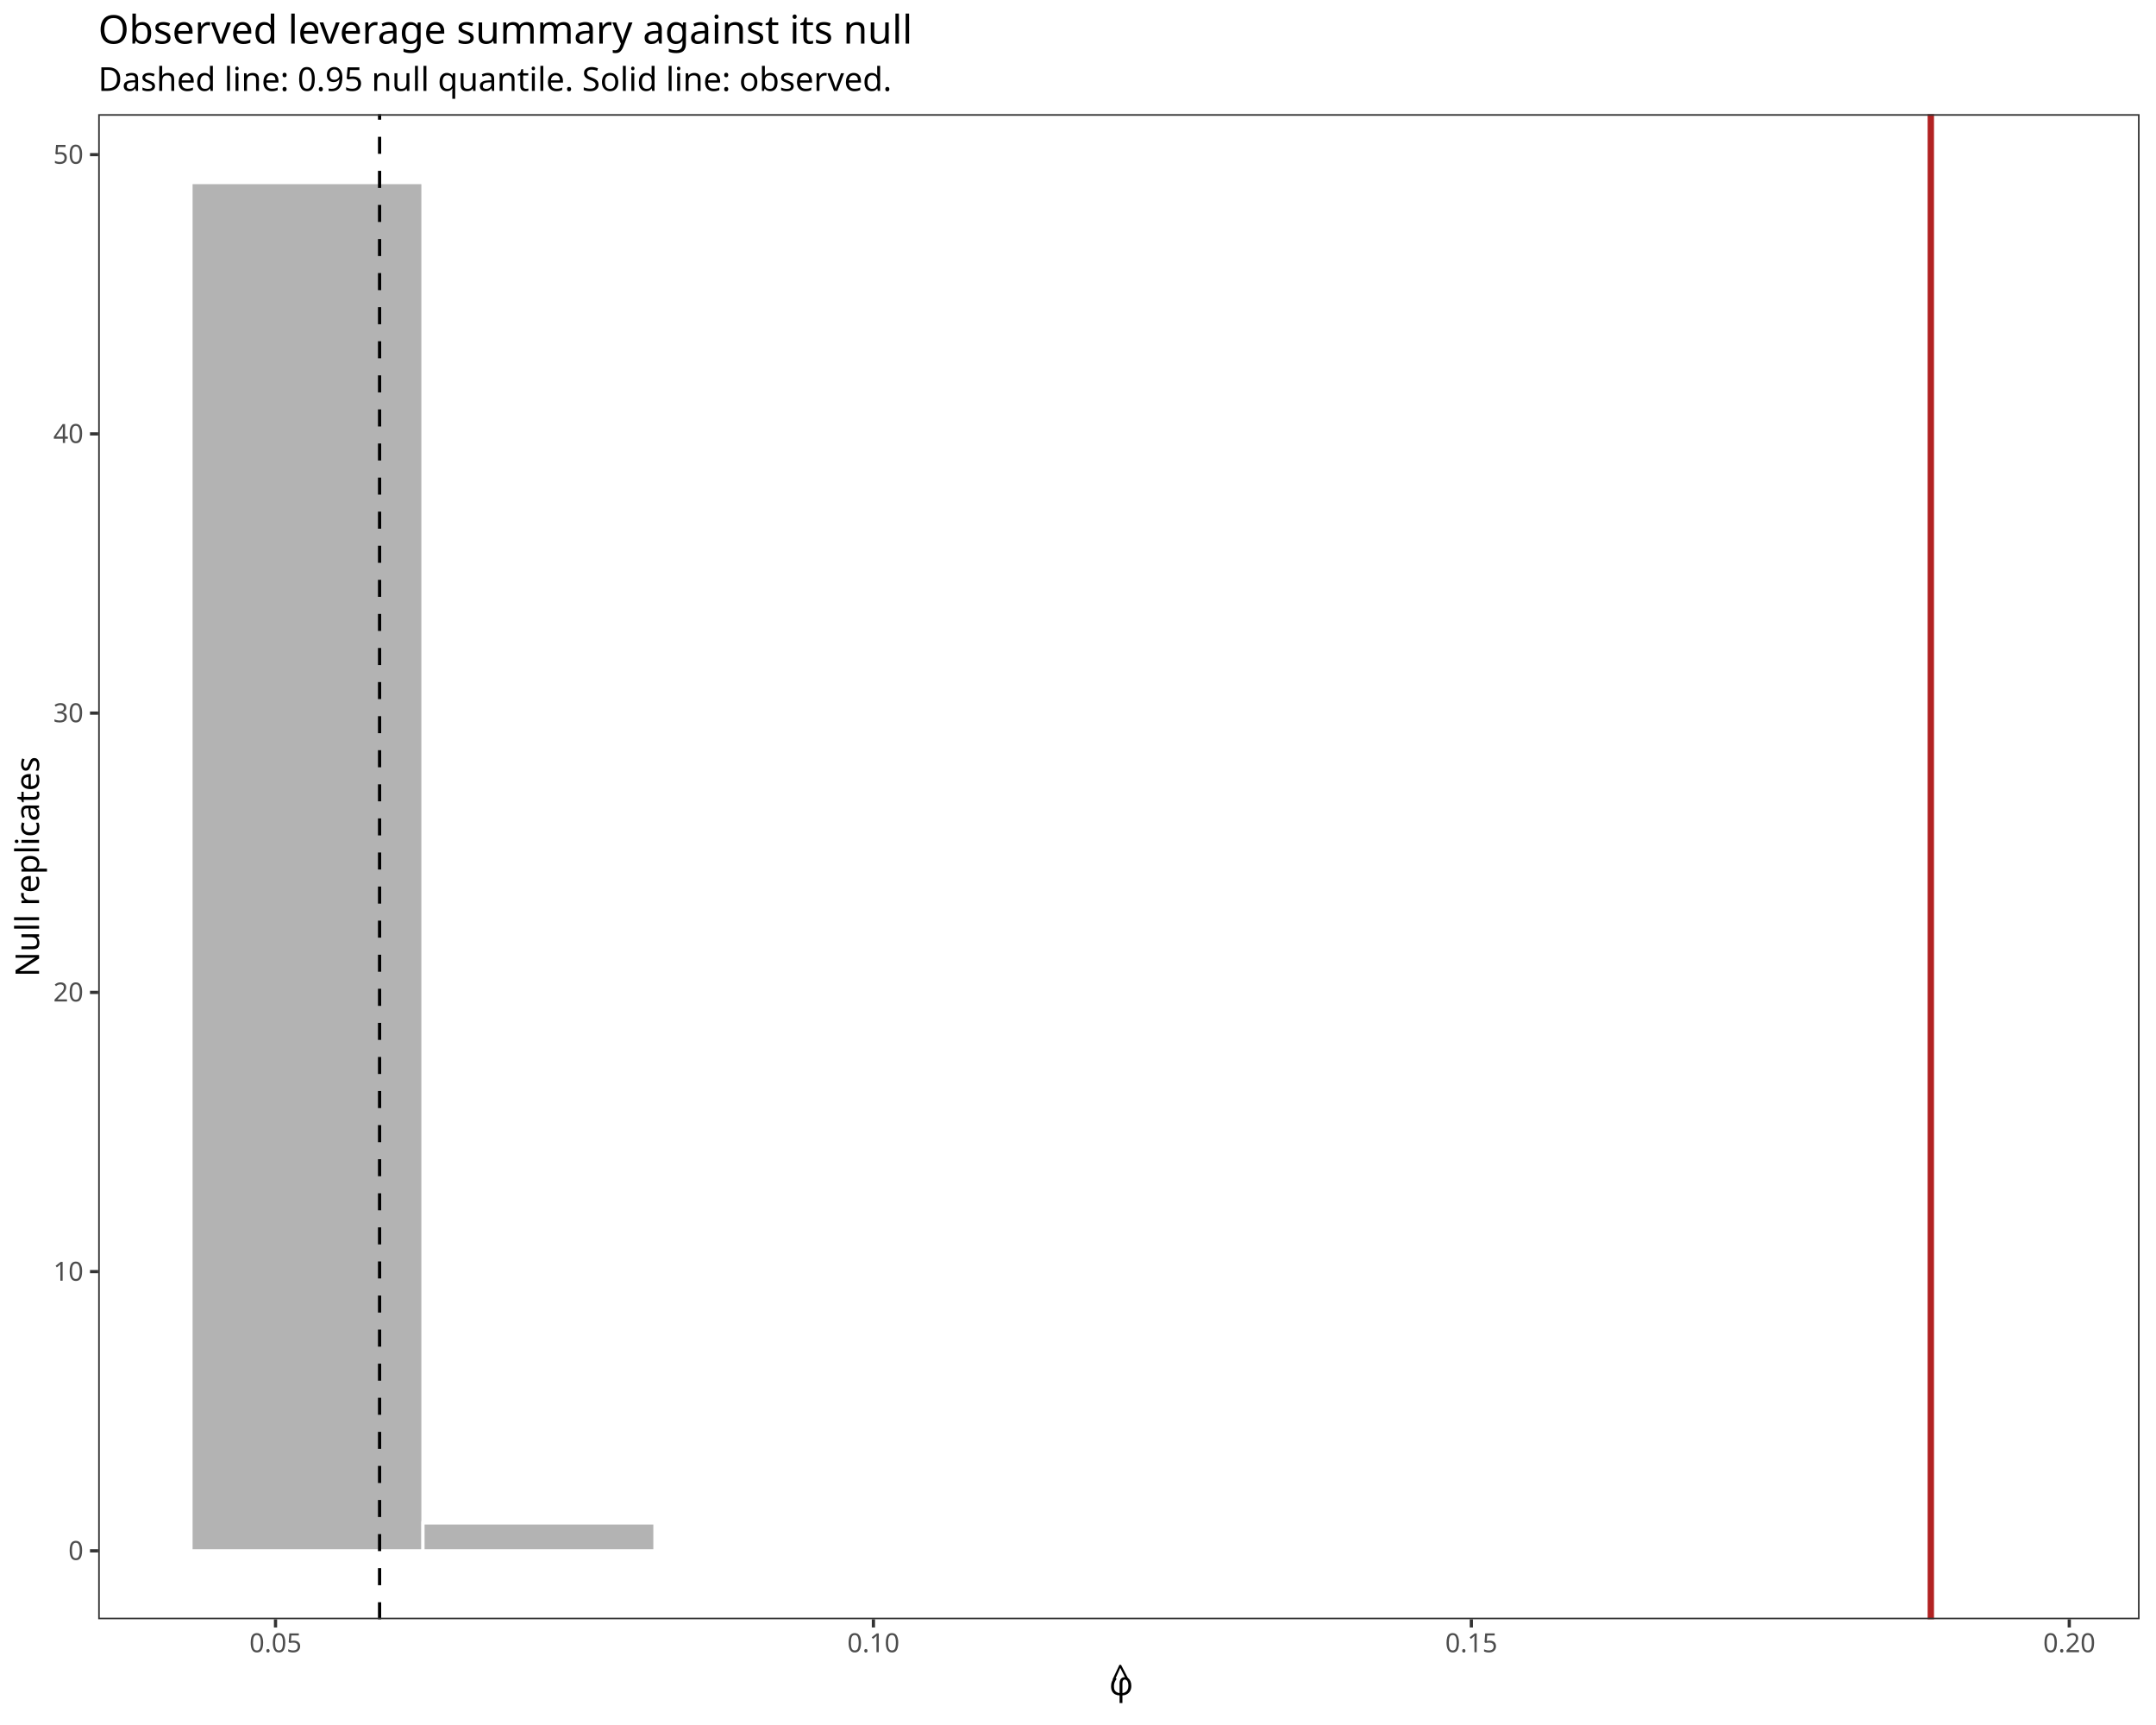
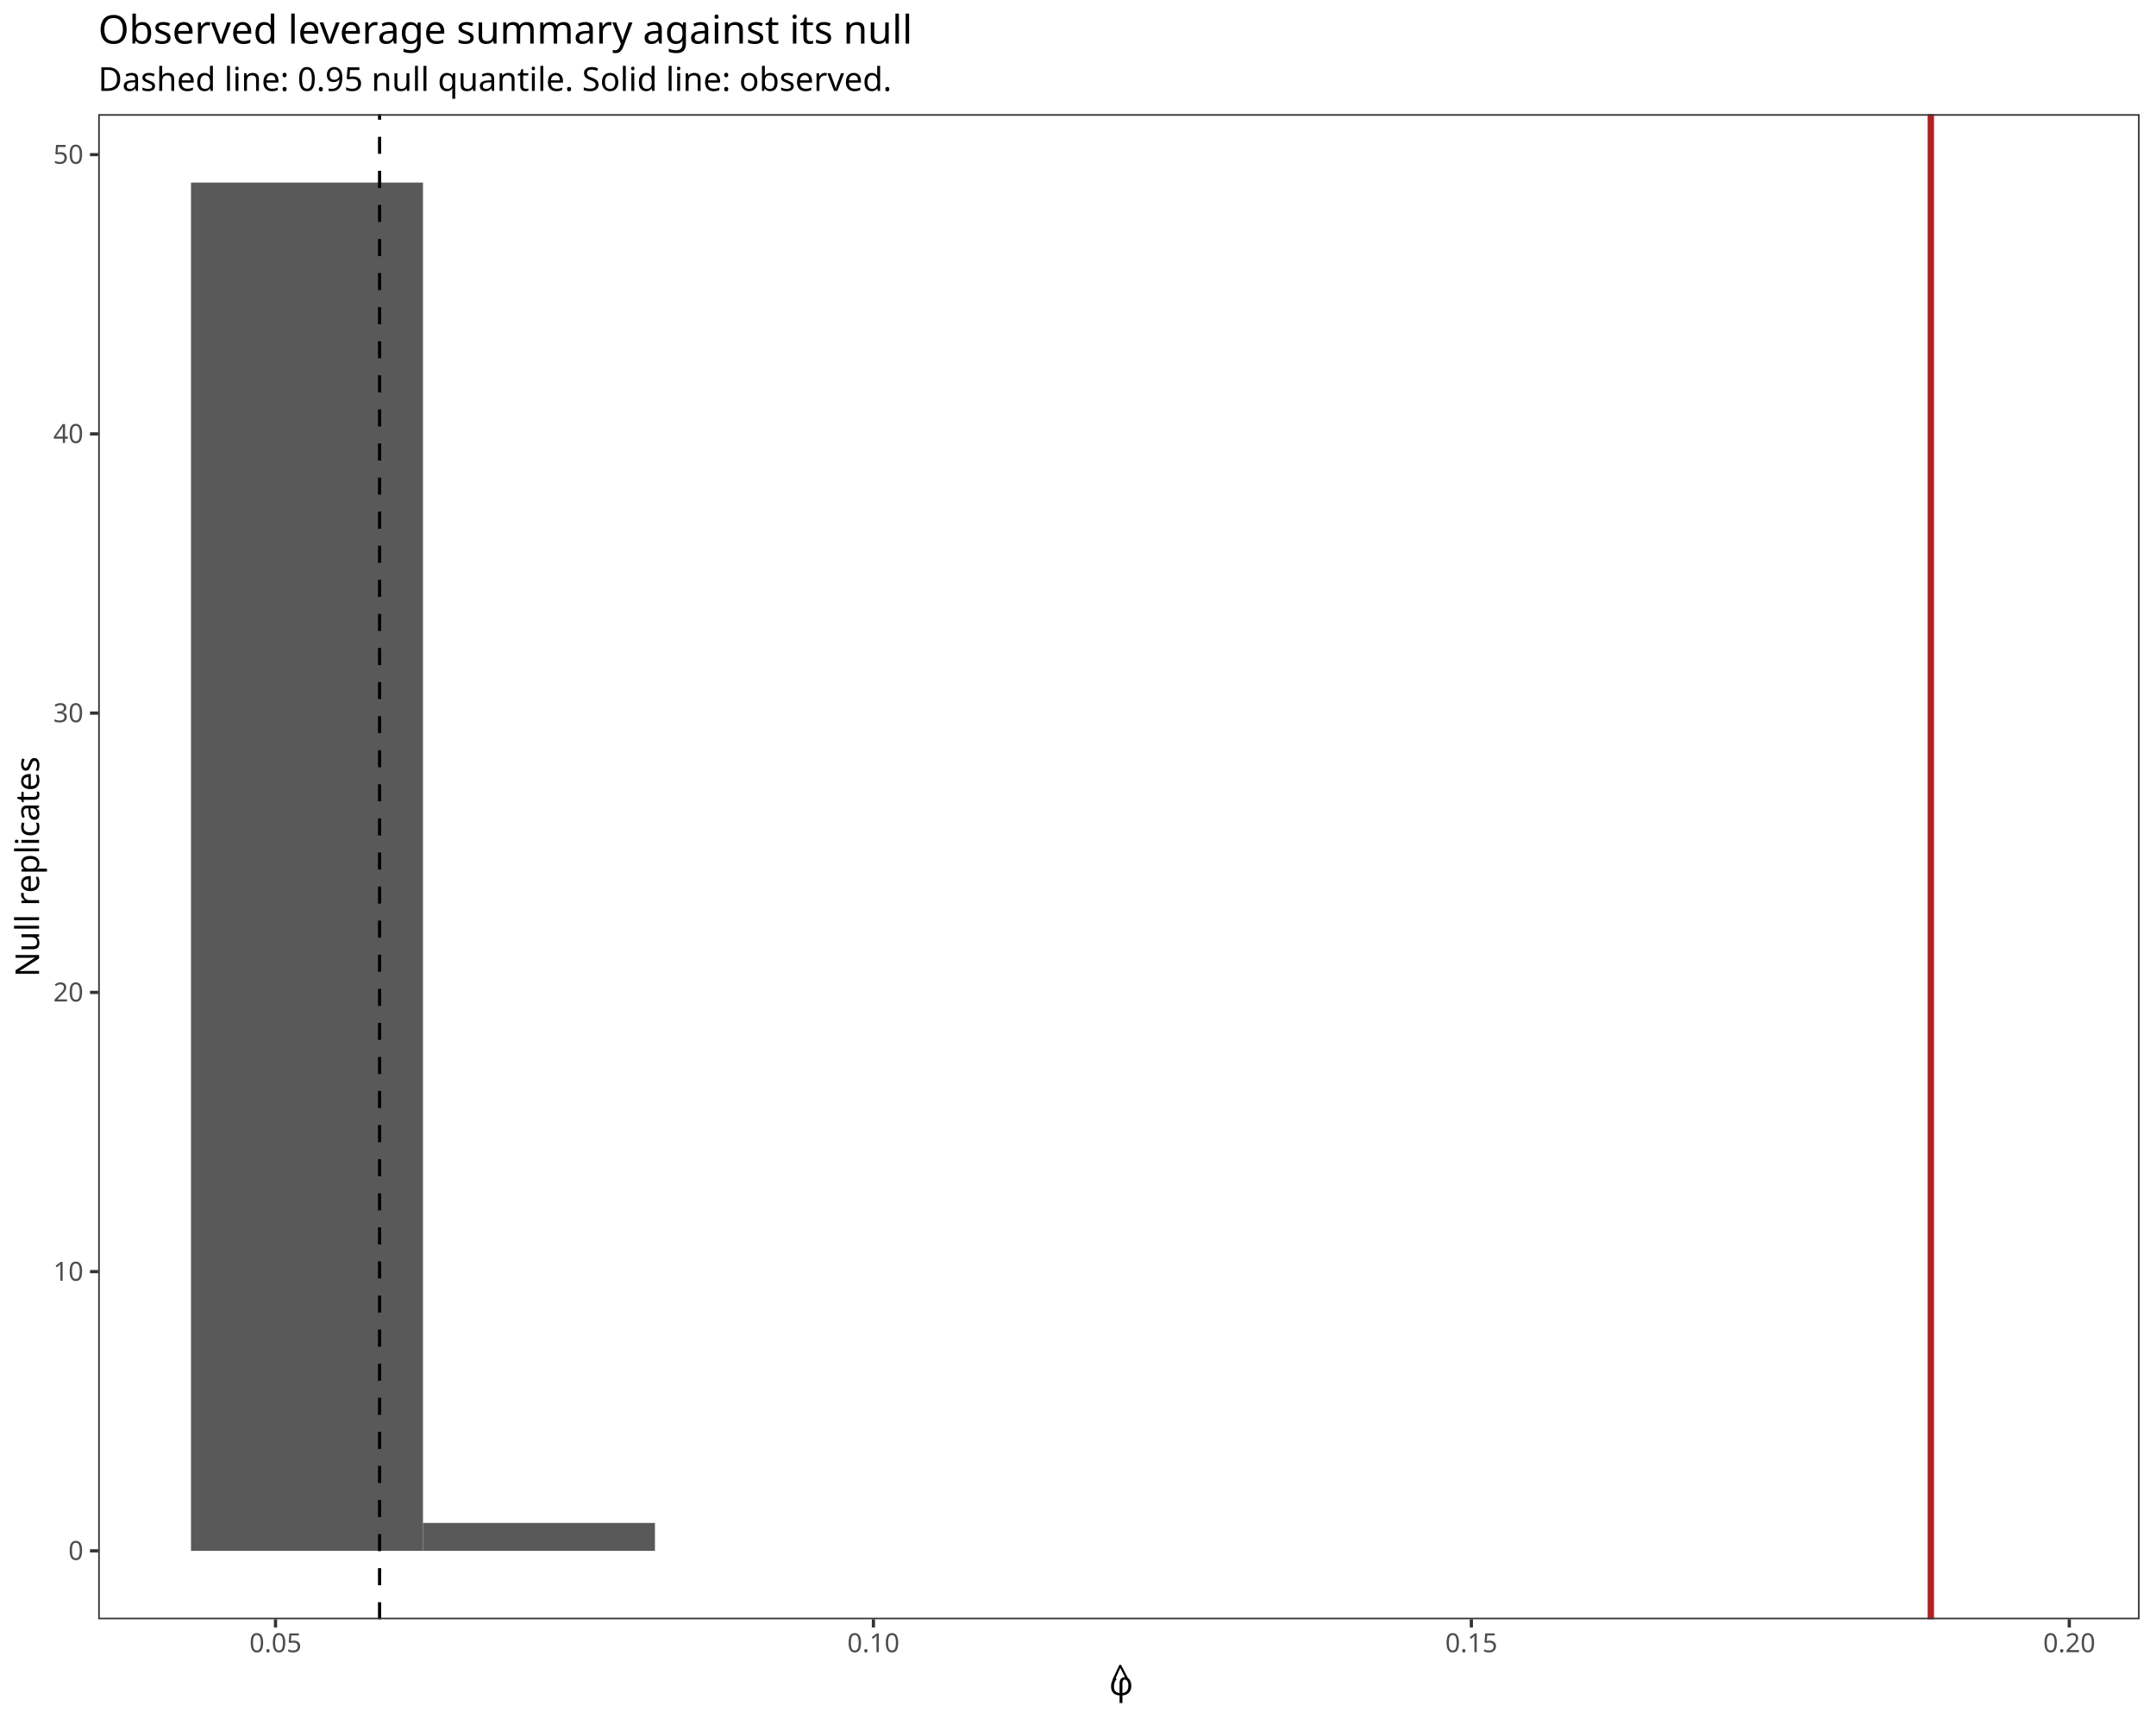
<svg xmlns="http://www.w3.org/2000/svg" class="svglite" data-engine-version="2.0" width="720.00pt" height="576.00pt" viewBox="0 0 720.00 576.00">
  <defs>
    <style type="text/css">
    .svglite line, .svglite polyline, .svglite polygon, .svglite path, .svglite rect, .svglite circle {
      fill: none;
      stroke: #000000;
      stroke-linecap: round;
      stroke-linejoin: round;
      stroke-miterlimit: 10.00;
    }
  </style>
  </defs>
  <rect width="100%" height="100%" style="stroke: none; fill: #FFFFFF;" />
  <defs>
    <clipPath id="cpMC4wMHw3MjAuMDB8MC4wMHw1NzYuMDA=">
      <rect x="0.00" y="0.00" width="720.00" height="576.00" />
    </clipPath>
  </defs>
  <g clip-path="url(#cpMC4wMHw3MjAuMDB8MC4wMHw1NzYuMDA=)">
    <rect x="0.00" y="0.00" width="720.00" height="576.00" style="stroke-width: 1.07; stroke: #FFFFFF; fill: #FFFFFF;" />
  </g>
  <defs>
    <clipPath id="cpMzIuNzl8NzE0LjUyfDM4LjEyfDU0MC43MA==">
      <rect x="32.79" y="38.12" width="681.73" height="502.58" />
    </clipPath>
  </defs>
  <g clip-path="url(#cpMzIuNzl8NzE0LjUyfDM4LjEyfDU0MC43MA==)">
    <rect x="32.79" y="38.12" width="681.73" height="502.58" style="stroke-width: 1.07; stroke: none; fill: #FFFFFF;" />
-     <rect x="63.78" y="60.96" width="77.47" height="456.89" style="stroke-width: 1.07; stroke: #FFFFFF; stroke-linecap: butt; stroke-linejoin: miter; fill: #B3B3B3;" />
-     <rect x="141.25" y="508.53" width="77.47" height="9.32" style="stroke-width: 1.07; stroke: #FFFFFF; stroke-linecap: butt; stroke-linejoin: miter; fill: #B3B3B3;" />
-     <rect x="218.72" y="517.85" width="77.47" height="0.00" style="stroke-width: 1.07; stroke: #FFFFFF; stroke-linecap: butt; stroke-linejoin: miter; fill: #B3B3B3;" />
-     <rect x="296.19" y="517.85" width="77.47" height="0.00" style="stroke-width: 1.07; stroke: #FFFFFF; stroke-linecap: butt; stroke-linejoin: miter; fill: #B3B3B3;" />
-     <rect x="373.66" y="517.85" width="77.47" height="0.00" style="stroke-width: 1.07; stroke: #FFFFFF; stroke-linecap: butt; stroke-linejoin: miter; fill: #B3B3B3;" />
-     <rect x="451.13" y="517.85" width="77.47" height="0.00" style="stroke-width: 1.07; stroke: #FFFFFF; stroke-linecap: butt; stroke-linejoin: miter; fill: #B3B3B3;" />
-     <rect x="528.60" y="517.85" width="77.47" height="0.00" style="stroke-width: 1.07; stroke: #FFFFFF; stroke-linecap: butt; stroke-linejoin: miter; fill: #B3B3B3;" />
-     <rect x="606.06" y="517.85" width="77.47" height="0.00" style="stroke-width: 1.07; stroke: #FFFFFF; stroke-linecap: butt; stroke-linejoin: miter; fill: #B3B3B3;" />
+     <rect x="63.78" y="60.96" width="77.47" height="456.89" style="stroke-width: 1.07; stroke: none; stroke-linecap: butt; stroke-linejoin: miter; fill: #595959;" />
+     <rect x="141.25" y="508.53" width="77.47" height="9.32" style="stroke-width: 1.07; stroke: none; stroke-linecap: butt; stroke-linejoin: miter; fill: #595959;" />
+     <rect x="218.72" y="517.85" width="77.47" height="0.00" style="stroke-width: 1.07; stroke: none; stroke-linecap: butt; stroke-linejoin: miter; fill: #595959;" />
+     <rect x="296.19" y="517.85" width="77.47" height="0.00" style="stroke-width: 1.07; stroke: none; stroke-linecap: butt; stroke-linejoin: miter; fill: #595959;" />
+     <rect x="373.66" y="517.85" width="77.47" height="0.00" style="stroke-width: 1.07; stroke: none; stroke-linecap: butt; stroke-linejoin: miter; fill: #595959;" />
+     <rect x="451.13" y="517.85" width="77.47" height="0.00" style="stroke-width: 1.07; stroke: none; stroke-linecap: butt; stroke-linejoin: miter; fill: #595959;" />
+     <rect x="528.60" y="517.85" width="77.47" height="0.00" style="stroke-width: 1.07; stroke: none; stroke-linecap: butt; stroke-linejoin: miter; fill: #595959;" />
+     <rect x="606.06" y="517.85" width="77.47" height="0.00" style="stroke-width: 1.07; stroke: none; stroke-linecap: butt; stroke-linejoin: miter; fill: #595959;" />
    <line x1="126.76" y1="540.70" x2="126.76" y2="38.12" style="stroke-width: 1.07; stroke-dasharray: 5.69,5.69; stroke-linecap: butt;" />
    <line x1="644.80" y1="540.70" x2="644.80" y2="38.12" style="stroke-width: 2.13; stroke: #B22222; stroke-linecap: butt;" />
    <rect x="32.79" y="38.12" width="681.73" height="502.58" style="stroke-width: 1.07; stroke: #333333;" />
  </g>
  <g clip-path="url(#cpMC4wMHw3MjAuMDB8MC4wMHw1NzYuMDA=)">
    <text x="27.86" y="520.88" text-anchor="end" style="font-size: 8.80px; fill: #4D4D4D; font-family: sans;" textLength="4.89px" lengthAdjust="spacingAndGlyphs">0</text>
    <text x="27.86" y="427.64" text-anchor="end" style="font-size: 8.80px; fill: #4D4D4D; font-family: sans;" textLength="9.79px" lengthAdjust="spacingAndGlyphs">10</text>
    <text x="27.86" y="334.40" text-anchor="end" style="font-size: 8.80px; fill: #4D4D4D; font-family: sans;" textLength="9.79px" lengthAdjust="spacingAndGlyphs">20</text>
    <text x="27.86" y="241.15" text-anchor="end" style="font-size: 8.80px; fill: #4D4D4D; font-family: sans;" textLength="9.79px" lengthAdjust="spacingAndGlyphs">30</text>
    <text x="27.86" y="147.91" text-anchor="end" style="font-size: 8.80px; fill: #4D4D4D; font-family: sans;" textLength="9.79px" lengthAdjust="spacingAndGlyphs">40</text>
    <text x="27.86" y="54.67" text-anchor="end" style="font-size: 8.80px; fill: #4D4D4D; font-family: sans;" textLength="9.79px" lengthAdjust="spacingAndGlyphs">50</text>
    <polyline points="30.05,517.85 32.79,517.85 " style="stroke-width: 1.07; stroke: #333333; stroke-linecap: butt;" />
    <polyline points="30.05,424.61 32.79,424.61 " style="stroke-width: 1.07; stroke: #333333; stroke-linecap: butt;" />
    <polyline points="30.05,331.37 32.79,331.37 " style="stroke-width: 1.07; stroke: #333333; stroke-linecap: butt;" />
    <polyline points="30.05,238.12 32.79,238.12 " style="stroke-width: 1.07; stroke: #333333; stroke-linecap: butt;" />
    <polyline points="30.05,144.88 32.79,144.88 " style="stroke-width: 1.07; stroke: #333333; stroke-linecap: butt;" />
    <polyline points="30.05,51.64 32.79,51.64 " style="stroke-width: 1.07; stroke: #333333; stroke-linecap: butt;" />
    <polyline points="92.01,543.44 92.01,540.70 " style="stroke-width: 1.07; stroke: #333333; stroke-linecap: butt;" />
    <polyline points="291.68,543.44 291.68,540.70 " style="stroke-width: 1.07; stroke: #333333; stroke-linecap: butt;" />
    <polyline points="491.36,543.44 491.36,540.70 " style="stroke-width: 1.07; stroke: #333333; stroke-linecap: butt;" />
    <polyline points="691.04,543.44 691.04,540.70 " style="stroke-width: 1.07; stroke: #333333; stroke-linecap: butt;" />
    <text x="92.01" y="551.69" text-anchor="middle" style="font-size: 8.80px; fill: #4D4D4D; font-family: sans;" textLength="17.13px" lengthAdjust="spacingAndGlyphs">0.05</text>
    <text x="291.68" y="551.69" text-anchor="middle" style="font-size: 8.80px; fill: #4D4D4D; font-family: sans;" textLength="17.13px" lengthAdjust="spacingAndGlyphs">0.10</text>
    <text x="491.36" y="551.69" text-anchor="middle" style="font-size: 8.80px; fill: #4D4D4D; font-family: sans;" textLength="17.13px" lengthAdjust="spacingAndGlyphs">0.15</text>
    <text x="691.04" y="551.69" text-anchor="middle" style="font-size: 8.80px; fill: #4D4D4D; font-family: sans;" textLength="17.13px" lengthAdjust="spacingAndGlyphs">0.20</text>
    <text x="370.43" y="566.03" style="font-size: 11.00px; font-family: sans;" textLength="6.45px" lengthAdjust="spacingAndGlyphs">φ</text>
    <text x="371.08" y="563.82" style="font-size: 11.00px; font-family: sans;" textLength="5.16px" lengthAdjust="spacingAndGlyphs">^</text>
    <text transform="translate(13.05,289.41) rotate(-90)" text-anchor="middle" style="font-size: 11.00px; font-family: sans;" textLength="69.09px" lengthAdjust="spacingAndGlyphs">Null replicates</text>
    <text x="32.79" y="30.35" style="font-size: 11.00px; font-family: sans;" textLength="252.56px" lengthAdjust="spacingAndGlyphs">Dashed line: 0.95 null quantile. Solid line: observed.</text>
    <text x="32.79" y="14.56" style="font-size: 13.20px; font-family: sans;" textLength="256.83px" lengthAdjust="spacingAndGlyphs">Observed leverage summary against its null</text>
  </g>
</svg>
